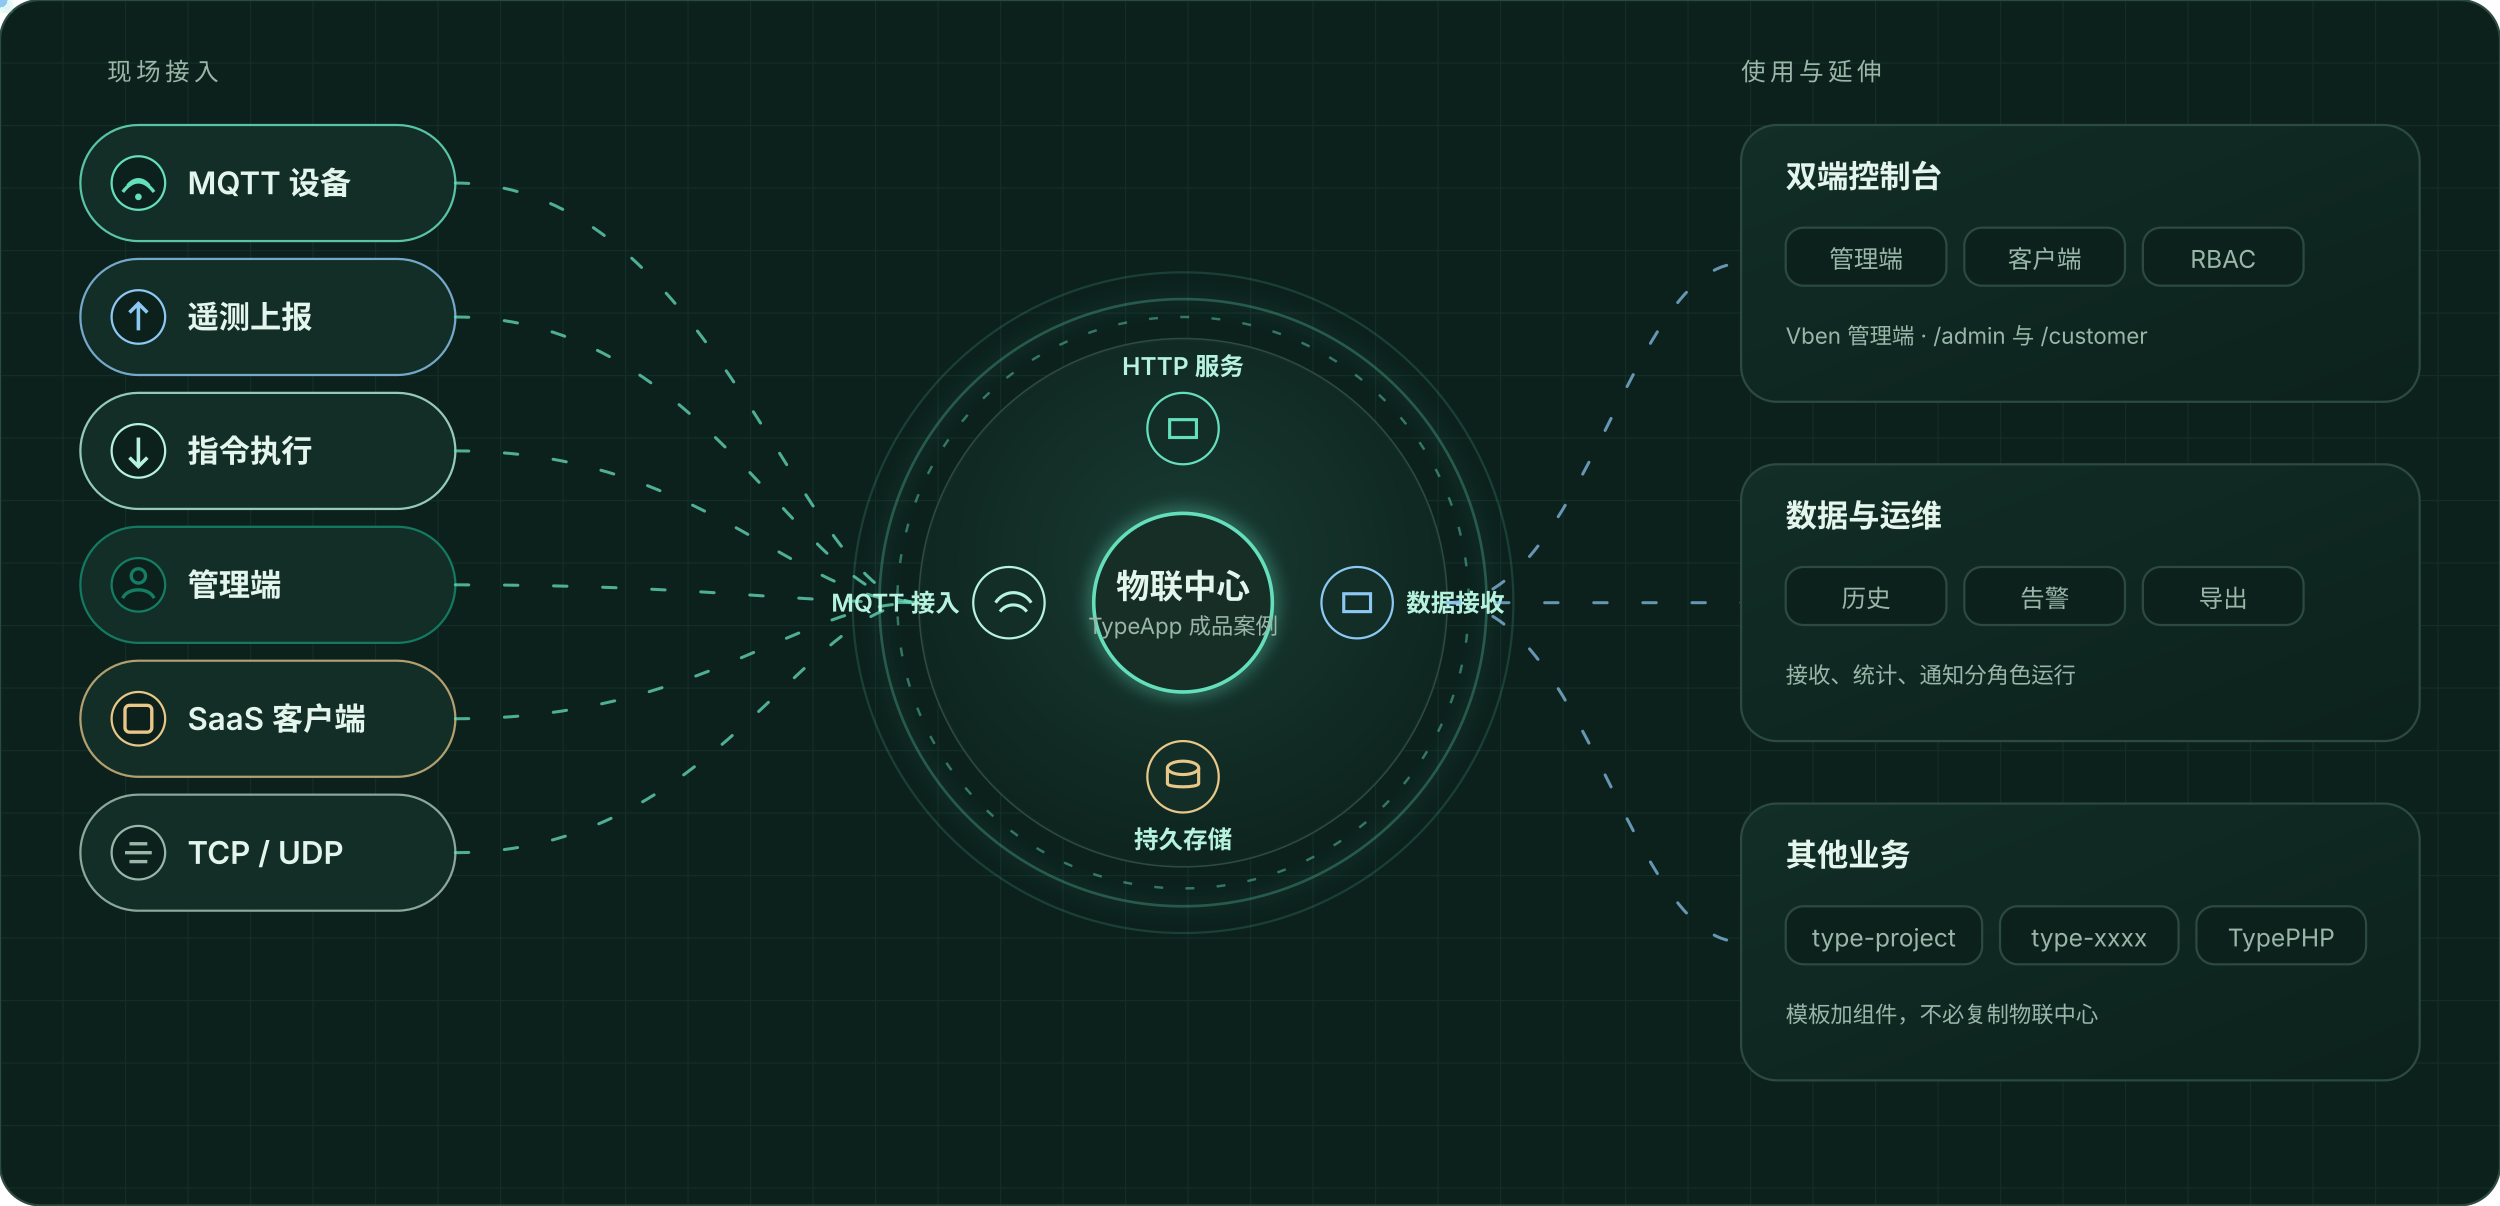
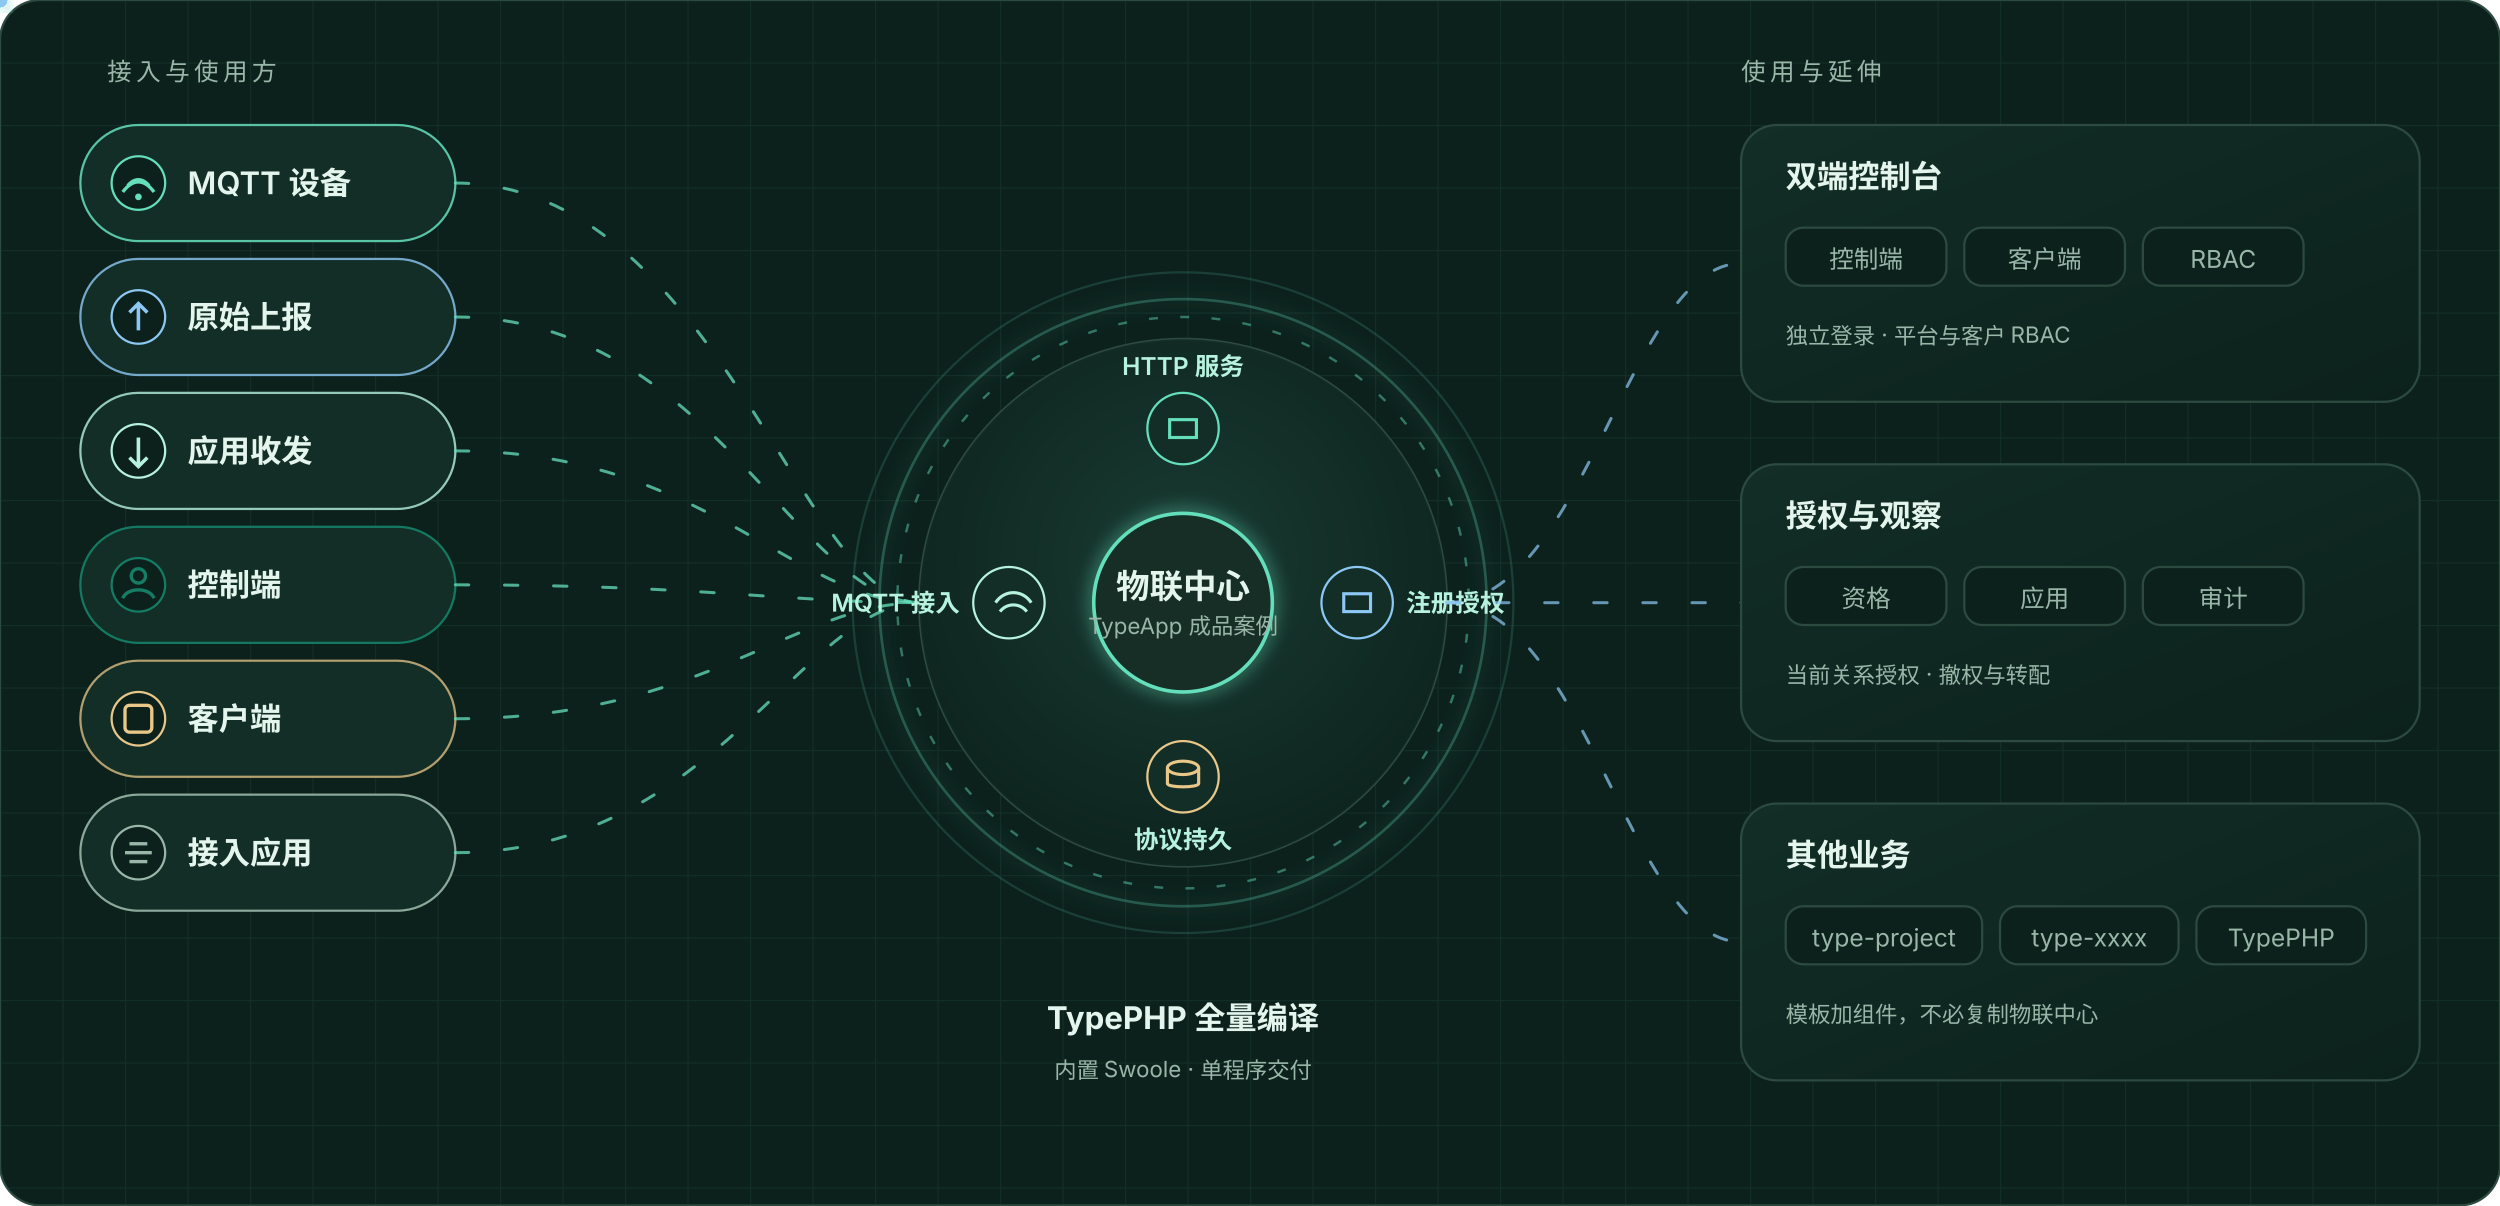
<svg xmlns="http://www.w3.org/2000/svg" viewBox="0 0 1120 540" width="1120" height="540" role="img" aria-labelledby="orbit-title orbit-desc">
  <defs>
    <pattern id="orbit-grid" width="28" height="28" patternUnits="userSpaceOnUse">
      <path d="M28 0H0V28" fill="none" stroke="#65dfbb" stroke-opacity=".07" stroke-width="1" />
    </pattern>
    <radialGradient id="orbit-core" cx="50%" cy="42%" r="65%">
      <stop offset="0%" stop-color="#1a3d34" />
      <stop offset="100%" stop-color="#0c211c" />
    </radialGradient>
    <linearGradient id="orbit-card" x1="0" y1="0" x2="1" y2="1">
      <stop offset="0%" stop-color="#122e26" />
      <stop offset="100%" stop-color="#0c211c" />
    </linearGradient>
    <filter id="orbit-glow" x="-40%" y="-40%" width="180%" height="180%">
      <feGaussianBlur stdDeviation="4" result="b" />
      <feMerge>
        <feMergeNode in="b" />
        <feMergeNode in="SourceGraphic" />
      </feMerge>
    </filter>
    <filter id="orbit-soft" x="-20%" y="-20%" width="140%" height="140%">
      <feGaussianBlur stdDeviation="1.2" result="b" />
      <feMerge>
        <feMergeNode in="b" />
        <feMergeNode in="SourceGraphic" />
      </feMerge>
    </filter>
    <style>
      .orbit-root { font-family: -apple-system, BlinkMacSystemFont, "Segoe UI", "PingFang SC", "Microsoft YaHei", sans-serif; }
      .kicker { fill: #99b6a9; font-size: 11px; letter-spacing: .18em; }
      .pill-label { fill: #e4f5ed; font-size: 14px; font-weight: 600; }
      .hub-name { fill: #e4f5ed; font-size: 15px; font-weight: 700; }
      .hub-sub { fill: #99b6a9; font-size: 10px; }
      .hub-role { fill: #b6f2de; font-size: 11px; font-weight: 600; }
      .card-title { fill: #e4f5ed; font-size: 14px; font-weight: 650; }
      .chip { fill: #99b6a9; font-size: 11px; }
      .flow {
        fill: none;
        stroke-linecap: round;
        stroke-dasharray: 6 16;
        animation: orbit-dash 2.8s linear infinite;
      }
      .flow-in { stroke: #65dfbb; stroke-width: 1.35; stroke-opacity: .75; }
      .flow-out { stroke: #8dc8f4; stroke-width: 1.35; stroke-opacity: .7; }
      .packet { fill: #65dfbb; filter: url(#orbit-glow); animation: orbit-packet 3.6s linear infinite; offset-rotate: 0deg; }
      @supports not (offset-path: path('M0 0')) { .packet, .packet-b { display: none; } }
      .packet-b { fill: #8dc8f4; animation-duration: 4.2s; animation-delay: .8s; }
      .ring-spin { transform-origin: 0 0; animation: orbit-spin 22s linear infinite; }
      .pulse { animation: orbit-pulse 2.8s ease-in-out infinite; }
      .pulse-slow { animation: orbit-pulse 4.2s ease-in-out infinite; }
      @keyframes orbit-dash { to { stroke-dashoffset: -88; } }
      @keyframes orbit-spin { to { transform: rotate(360deg); } }
      @keyframes orbit-pulse {
        0%, 100% { opacity: .45; }
        50% { opacity: 1; }
      }
      @keyframes orbit-packet {
        from { offset-distance: 0%; }
        to { offset-distance: 100%; }
      }
      .p1 { offset-path: path("M204 82 C 320 82, 360 270, 412 270"); animation-delay: 0s; }
      .p2 { offset-path: path("M204 142 C 318 142, 358 270, 412 270"); animation-delay: .45s; }
      .p3 { offset-path: path("M204 202 C 316 202, 356 270, 412 270"); animation-delay: .9s; }
      .p4 { offset-path: path("M204 262 C 314 262, 354 270, 412 270"); animation-delay: 1.35s; }
      .p5 { offset-path: path("M204 322 C 316 322, 356 270, 412 270"); animation-delay: 1.8s; }
      .p6 { offset-path: path("M204 382 C 320 382, 360 270, 412 270"); animation-delay: 2.25s; }
      .q1 { offset-path: path("M648 270 C 710 270, 730 118, 780 118"); }
      .q2 { offset-path: path("M648 270 C 710 270, 730 270, 780 270"); }
      .q3 { offset-path: path("M648 270 C 710 270, 730 422, 780 422"); }
      @media (prefers-reduced-motion: reduce) {
        .flow, .packet, .packet-b, .ring-spin, .pulse, .pulse-slow { animation: none !important; }
        .packet, .packet-b { display: none; }
        .flow { stroke-dasharray: none; }
      }
    </style>
  </defs>
  <g class="orbit-root">
    <rect width="1120" height="540" rx="18" fill="#0c211c" />
    <rect width="1120" height="540" rx="18" fill="url(#orbit-grid)" />
    <rect width="1120" height="540" rx="18" fill="none" stroke="#2c4a3f" />
-     <text class="kicker" x="48" y="36">现场接入</text>
+     <text class="kicker" x="48" y="36">接入与使用方</text>
    <text class="kicker" x="780" y="36">使用与延伸</text>
    <g id="pill-1">
      <rect x="36" y="56" width="168" height="52" rx="26" fill="#122e26" stroke="#65dfbb" stroke-opacity=".85" />
      <circle cx="62" cy="82" r="12" fill="#0c211c" stroke="#65dfbb" />
      <path d="M55 86c4.5-6 9.5-6 14 0M57.2 83.2c3-3.6 6.6-3.6 9.6 0" stroke="#65dfbb" stroke-width="1.5" fill="none" />
      <circle cx="62" cy="88.2" r="1.5" fill="#65dfbb" />
      <text class="pill-label" x="84" y="87">MQTT 设备</text>
    </g>
    <g id="pill-2">
      <rect x="36" y="116" width="168" height="52" rx="26" fill="#122e26" stroke="#8dc8f4" stroke-opacity=".8" />
      <circle cx="62" cy="142" r="12" fill="#0c211c" stroke="#8dc8f4" />
      <path d="M62 148V136m-4 4 4-4 4 4" stroke="#8dc8f4" stroke-width="1.6" fill="none" />
-       <text class="pill-label" x="84" y="147">遥测上报</text>
+       <text class="pill-label" x="84" y="147">原始上报</text>
    </g>
    <g id="pill-3">
      <rect x="36" y="176" width="168" height="52" rx="26" fill="#122e26" stroke="#b6f2de" stroke-opacity=".8" />
      <circle cx="62" cy="202" r="12" fill="#0c211c" stroke="#b6f2de" />
      <path d="M62 196v12m-4-3 4 4 4-4" stroke="#b6f2de" stroke-width="1.6" fill="none" />
-       <text class="pill-label" x="84" y="207">指令执行</text>
+       <text class="pill-label" x="84" y="207">应用收发</text>
    </g>
    <g id="pill-4">
      <rect x="36" y="236" width="168" height="52" rx="26" fill="#122e26" stroke="#147d64" stroke-opacity=".95" />
      <circle cx="62" cy="262" r="12" fill="#0c211c" stroke="#147d64" />
      <circle cx="62" cy="258" r="3.2" fill="none" stroke="#147d64" stroke-width="1.5" />
      <path d="M55 268c2-5 12-5 14 0" fill="none" stroke="#147d64" stroke-width="1.5" />
-       <text class="pill-label" x="84" y="267">管理端</text>
+       <text class="pill-label" x="84" y="267">控制端</text>
    </g>
    <g id="pill-5">
      <rect x="36" y="296" width="168" height="52" rx="26" fill="#122e26" stroke="#e8c789" stroke-opacity=".75" />
      <circle cx="62" cy="322" r="12" fill="#0c211c" stroke="#e8c789" />
      <rect x="56" y="316" width="12" height="12" rx="2" fill="none" stroke="#e8c789" stroke-width="1.5" />
-       <text class="pill-label" x="84" y="327">SaaS 客户端</text>
+       <text class="pill-label" x="84" y="327">客户端</text>
    </g>
    <g id="pill-6">
      <rect x="36" y="356" width="168" height="52" rx="26" fill="#122e26" stroke="#99b6a9" stroke-opacity=".9" />
      <circle cx="62" cy="382" r="12" fill="#0c211c" stroke="#99b6a9" />
      <path d="M56 382h12M58 378h8M58 386h8" stroke="#99b6a9" stroke-width="1.5" />
-       <text class="pill-label" x="84" y="387">TCP / UDP</text>
+       <text class="pill-label" x="84" y="387">接入应用</text>
    </g>
    <path class="flow flow-in" d="M204 82 C 320 82, 360 270, 412 270" />
    <path class="flow flow-in" d="M204 142 C 318 142, 358 270, 412 270" />
    <path class="flow flow-in" d="M204 202 C 316 202, 356 270, 412 270" />
    <path class="flow flow-in" d="M204 262 C 314 262, 354 270, 412 270" />
    <path class="flow flow-in" d="M204 322 C 316 322, 356 270, 412 270" />
    <path class="flow flow-in" d="M204 382 C 320 382, 360 270, 412 270" />
    <circle class="packet p1" r="3.2" cx="0" cy="0" />
    <circle class="packet p2" r="3.2" cx="0" cy="0" />
    <circle class="packet p3" r="3.2" cx="0" cy="0" />
    <circle class="packet p4" r="3.2" cx="0" cy="0" />
    <circle class="packet p5" r="3.2" cx="0" cy="0" />
    <circle class="packet p6" r="3.2" cx="0" cy="0" />
    <g transform="translate(530 270)">
      <circle class="pulse-slow" r="148" fill="none" stroke="#65dfbb" stroke-opacity=".16" stroke-width="1" />
      <circle class="pulse" r="136" fill="none" stroke="#65dfbb" stroke-opacity=".28" stroke-width="1.2" filter="url(#orbit-glow)" />
      <g class="ring-spin">
        <circle r="128" fill="none" stroke="#65dfbb" stroke-opacity=".45" stroke-width="1.1" stroke-dasharray="4 10" />
      </g>
      <circle r="118" fill="#0c211c" stroke="#2c4a3f" stroke-width="1.4" />
      <circle r="118" fill="url(#orbit-core)" fill-opacity=".92" />
      <g>
        <circle cx="0" cy="-78" r="16" fill="#122e26" stroke="#65dfbb" />
        <path d="M-6 -82h12v8h-12zM-4 -74h8" fill="none" stroke="#65dfbb" stroke-width="1.4" />
        <text class="hub-role" text-anchor="middle" x="0" y="-102">HTTP 服务</text>
      </g>
      <g>
        <circle cx="78" cy="0" r="16" fill="#122e26" stroke="#8dc8f4" />
        <path d="M72 -4h12v8H72z" fill="none" stroke="#8dc8f4" stroke-width="1.4" />
-         <text class="hub-role" text-anchor="start" x="100" y="4">数据接收</text>
+         <text class="hub-role" text-anchor="start" x="100" y="4">注册授权</text>
      </g>
      <g>
        <circle cx="0" cy="78" r="16" fill="#122e26" stroke="#e8c789" />
        <ellipse cx="0" cy="74" rx="7" ry="3" fill="none" stroke="#e8c789" stroke-width="1.4" />
        <path d="M-7 74v7c0 2 14 2 14 0v-7" fill="none" stroke="#e8c789" stroke-width="1.4" />
-         <text class="hub-role" text-anchor="middle" x="0" y="110">持久存储</text>
+         <text class="hub-role" text-anchor="middle" x="0" y="110">协议持久</text>
      </g>
      <g>
        <circle cx="-78" cy="0" r="16" fill="#122e26" stroke="#b6f2de" />
        <path d="M-84 0c4-6 12-6 16 0M-82 4c3-4 9-4 12 0" fill="none" stroke="#b6f2de" stroke-width="1.4" />
        <text class="hub-role" text-anchor="end" x="-100" y="4">MQTT 接入</text>
      </g>
      <circle r="40" fill="#122e26" stroke="#65dfbb" stroke-width="1.6" filter="url(#orbit-glow)" />
      <circle class="pulse" r="40" fill="none" stroke="#65dfbb" stroke-opacity=".7" />
      <text class="hub-name" text-anchor="middle" x="0" y="-2">物联中心</text>
      <text class="hub-sub" text-anchor="middle" x="0" y="14">TypeApp 成品案例</text>
    </g>
    <path class="flow flow-out" d="M648 270 C 710 270, 730 118, 780 118" />
    <path class="flow flow-out" d="M648 270 C 710 270, 730 270, 780 270" />
    <path class="flow flow-out" d="M648 270 C 710 270, 730 422, 780 422" />
    <circle class="packet packet-b q1" r="3.2" cx="0" cy="0" />
    <circle class="packet packet-b q2" r="3.2" cx="0" cy="0" />
    <circle class="packet packet-b q3" r="3.2" cx="0" cy="0" />
    <g>
      <rect x="780" y="56" width="304" height="124" rx="16" fill="url(#orbit-card)" stroke="#2c4a3f" />
      <text class="card-title" x="800" y="84">双端控制台</text>
      <rect x="800" y="102" width="72" height="26" rx="8" fill="#0c211c" stroke="#2c4a3f" />
-       <text class="chip" text-anchor="middle" x="836" y="120">管理端</text>
+       <text class="chip" text-anchor="middle" x="836" y="120">控制端</text>
      <rect x="880" y="102" width="72" height="26" rx="8" fill="#0c211c" stroke="#2c4a3f" />
      <text class="chip" text-anchor="middle" x="916" y="120">客户端</text>
      <rect x="960" y="102" width="72" height="26" rx="8" fill="#0c211c" stroke="#2c4a3f" />
      <text class="chip" text-anchor="middle" x="996" y="120">RBAC</text>
-       <text class="hub-sub" x="800" y="154">Vben 管理端 · /admin 与 /customer</text>
+       <text class="hub-sub" x="800" y="154">独立登录 · 平台与客户 RBAC</text>
    </g>
    <g>
      <rect x="780" y="208" width="304" height="124" rx="16" fill="url(#orbit-card)" stroke="#2c4a3f" />
-       <text class="card-title" x="800" y="236">数据与运维</text>
+       <text class="card-title" x="800" y="236">授权与观察</text>
      <rect x="800" y="254" width="72" height="26" rx="8" fill="#0c211c" stroke="#2c4a3f" />
-       <text class="chip" text-anchor="middle" x="836" y="272">历史</text>
+       <text class="chip" text-anchor="middle" x="836" y="272">资格</text>
      <rect x="880" y="254" width="72" height="26" rx="8" fill="#0c211c" stroke="#2c4a3f" />
-       <text class="chip" text-anchor="middle" x="916" y="272">告警</text>
+       <text class="chip" text-anchor="middle" x="916" y="272">应用</text>
      <rect x="960" y="254" width="72" height="26" rx="8" fill="#0c211c" stroke="#2c4a3f" />
-       <text class="chip" text-anchor="middle" x="996" y="272">导出</text>
-       <text class="hub-sub" x="800" y="306">接收、统计、通知分角色运行</text>
+       <text class="chip" text-anchor="middle" x="996" y="272">审计</text>
+       <text class="hub-sub" x="800" y="306">当前关系授权 · 撤权与转配</text>
    </g>
    <g>
      <rect x="780" y="360" width="304" height="124" rx="16" fill="url(#orbit-card)" stroke="#2c4a3f" />
      <text class="card-title" x="800" y="388">其他业务</text>
      <rect x="800" y="406" width="88" height="26" rx="8" fill="#0c211c" stroke="#2c4a3f" />
      <text class="chip" text-anchor="middle" x="844" y="424">type-project</text>
      <rect x="896" y="406" width="80" height="26" rx="8" fill="#0c211c" stroke="#2c4a3f" />
      <text class="chip" text-anchor="middle" x="936" y="424">type-xxxx</text>
      <rect x="984" y="406" width="76" height="26" rx="8" fill="#0c211c" stroke="#2c4a3f" />
      <text class="chip" text-anchor="middle" x="1022" y="424">TypePHP</text>
      <text class="hub-sub" x="800" y="458">模板加组件，不必复制物联中心</text>
    </g>
+     <text class="card-title" text-anchor="middle" x="530" y="461">TypePHP 全量编译</text>
+     <text class="hub-sub" text-anchor="middle" x="530" y="483">内置 Swoole · 单程序交付</text>
  </g>
</svg>
